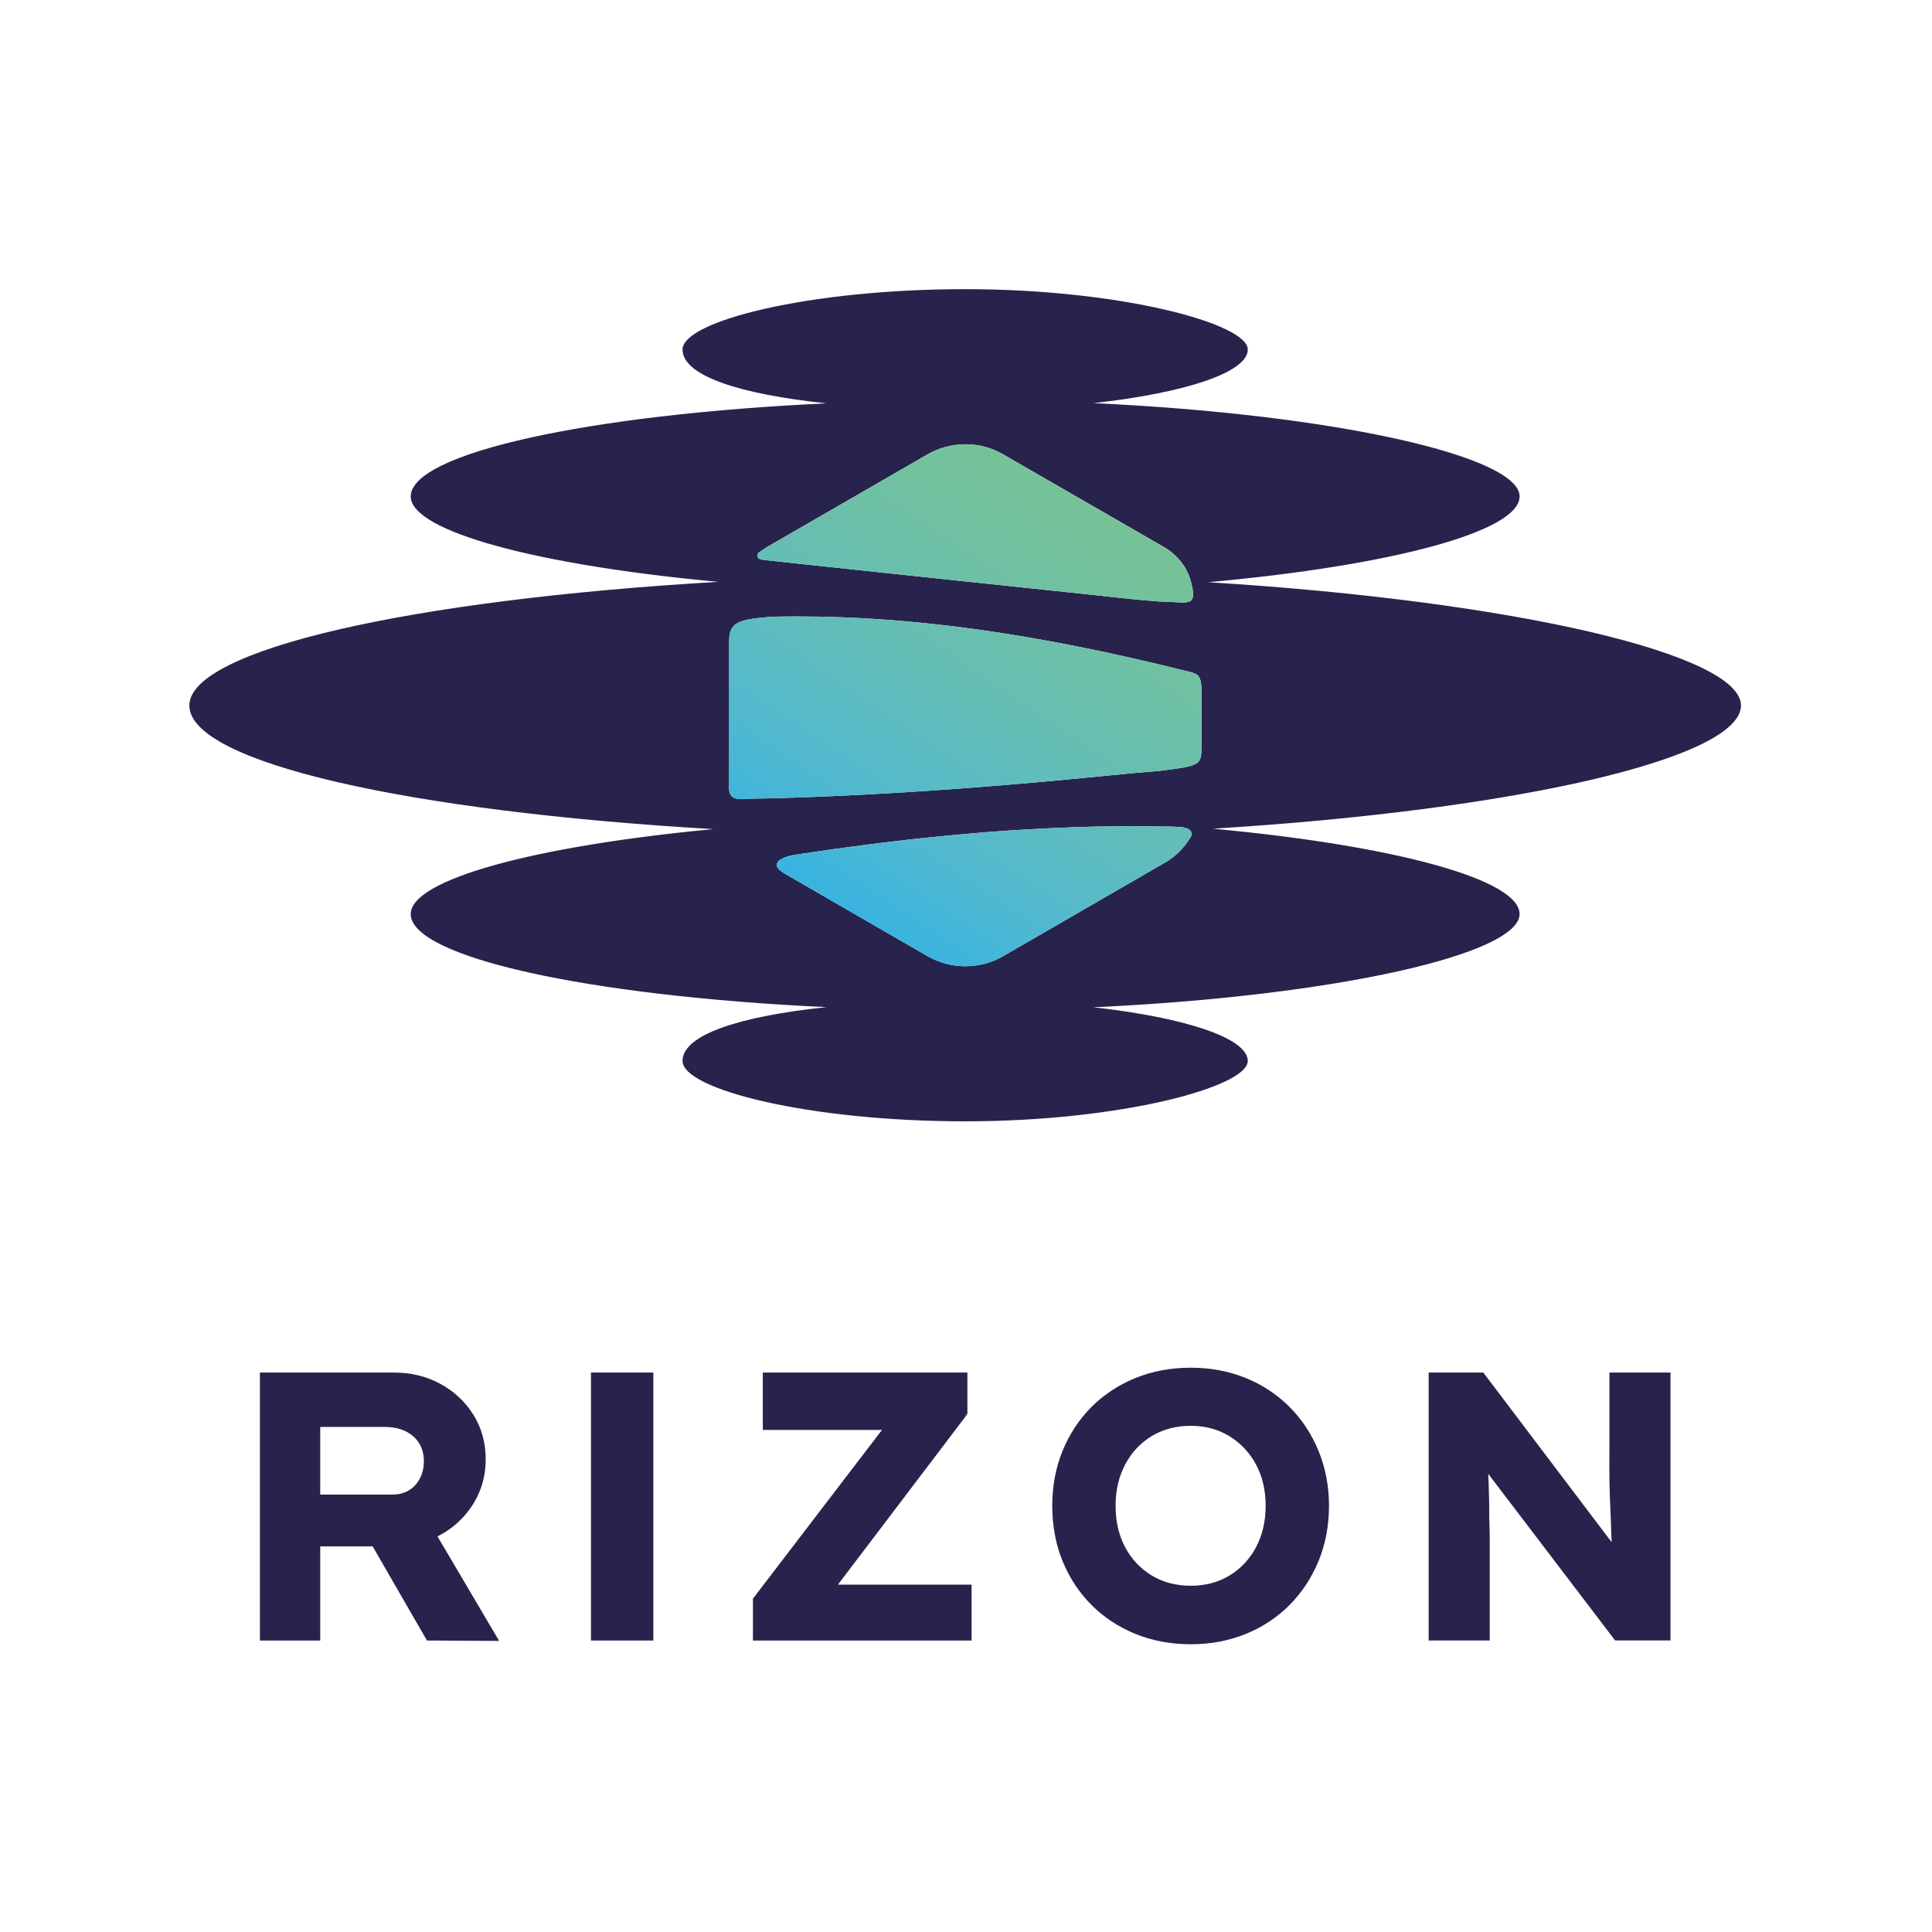
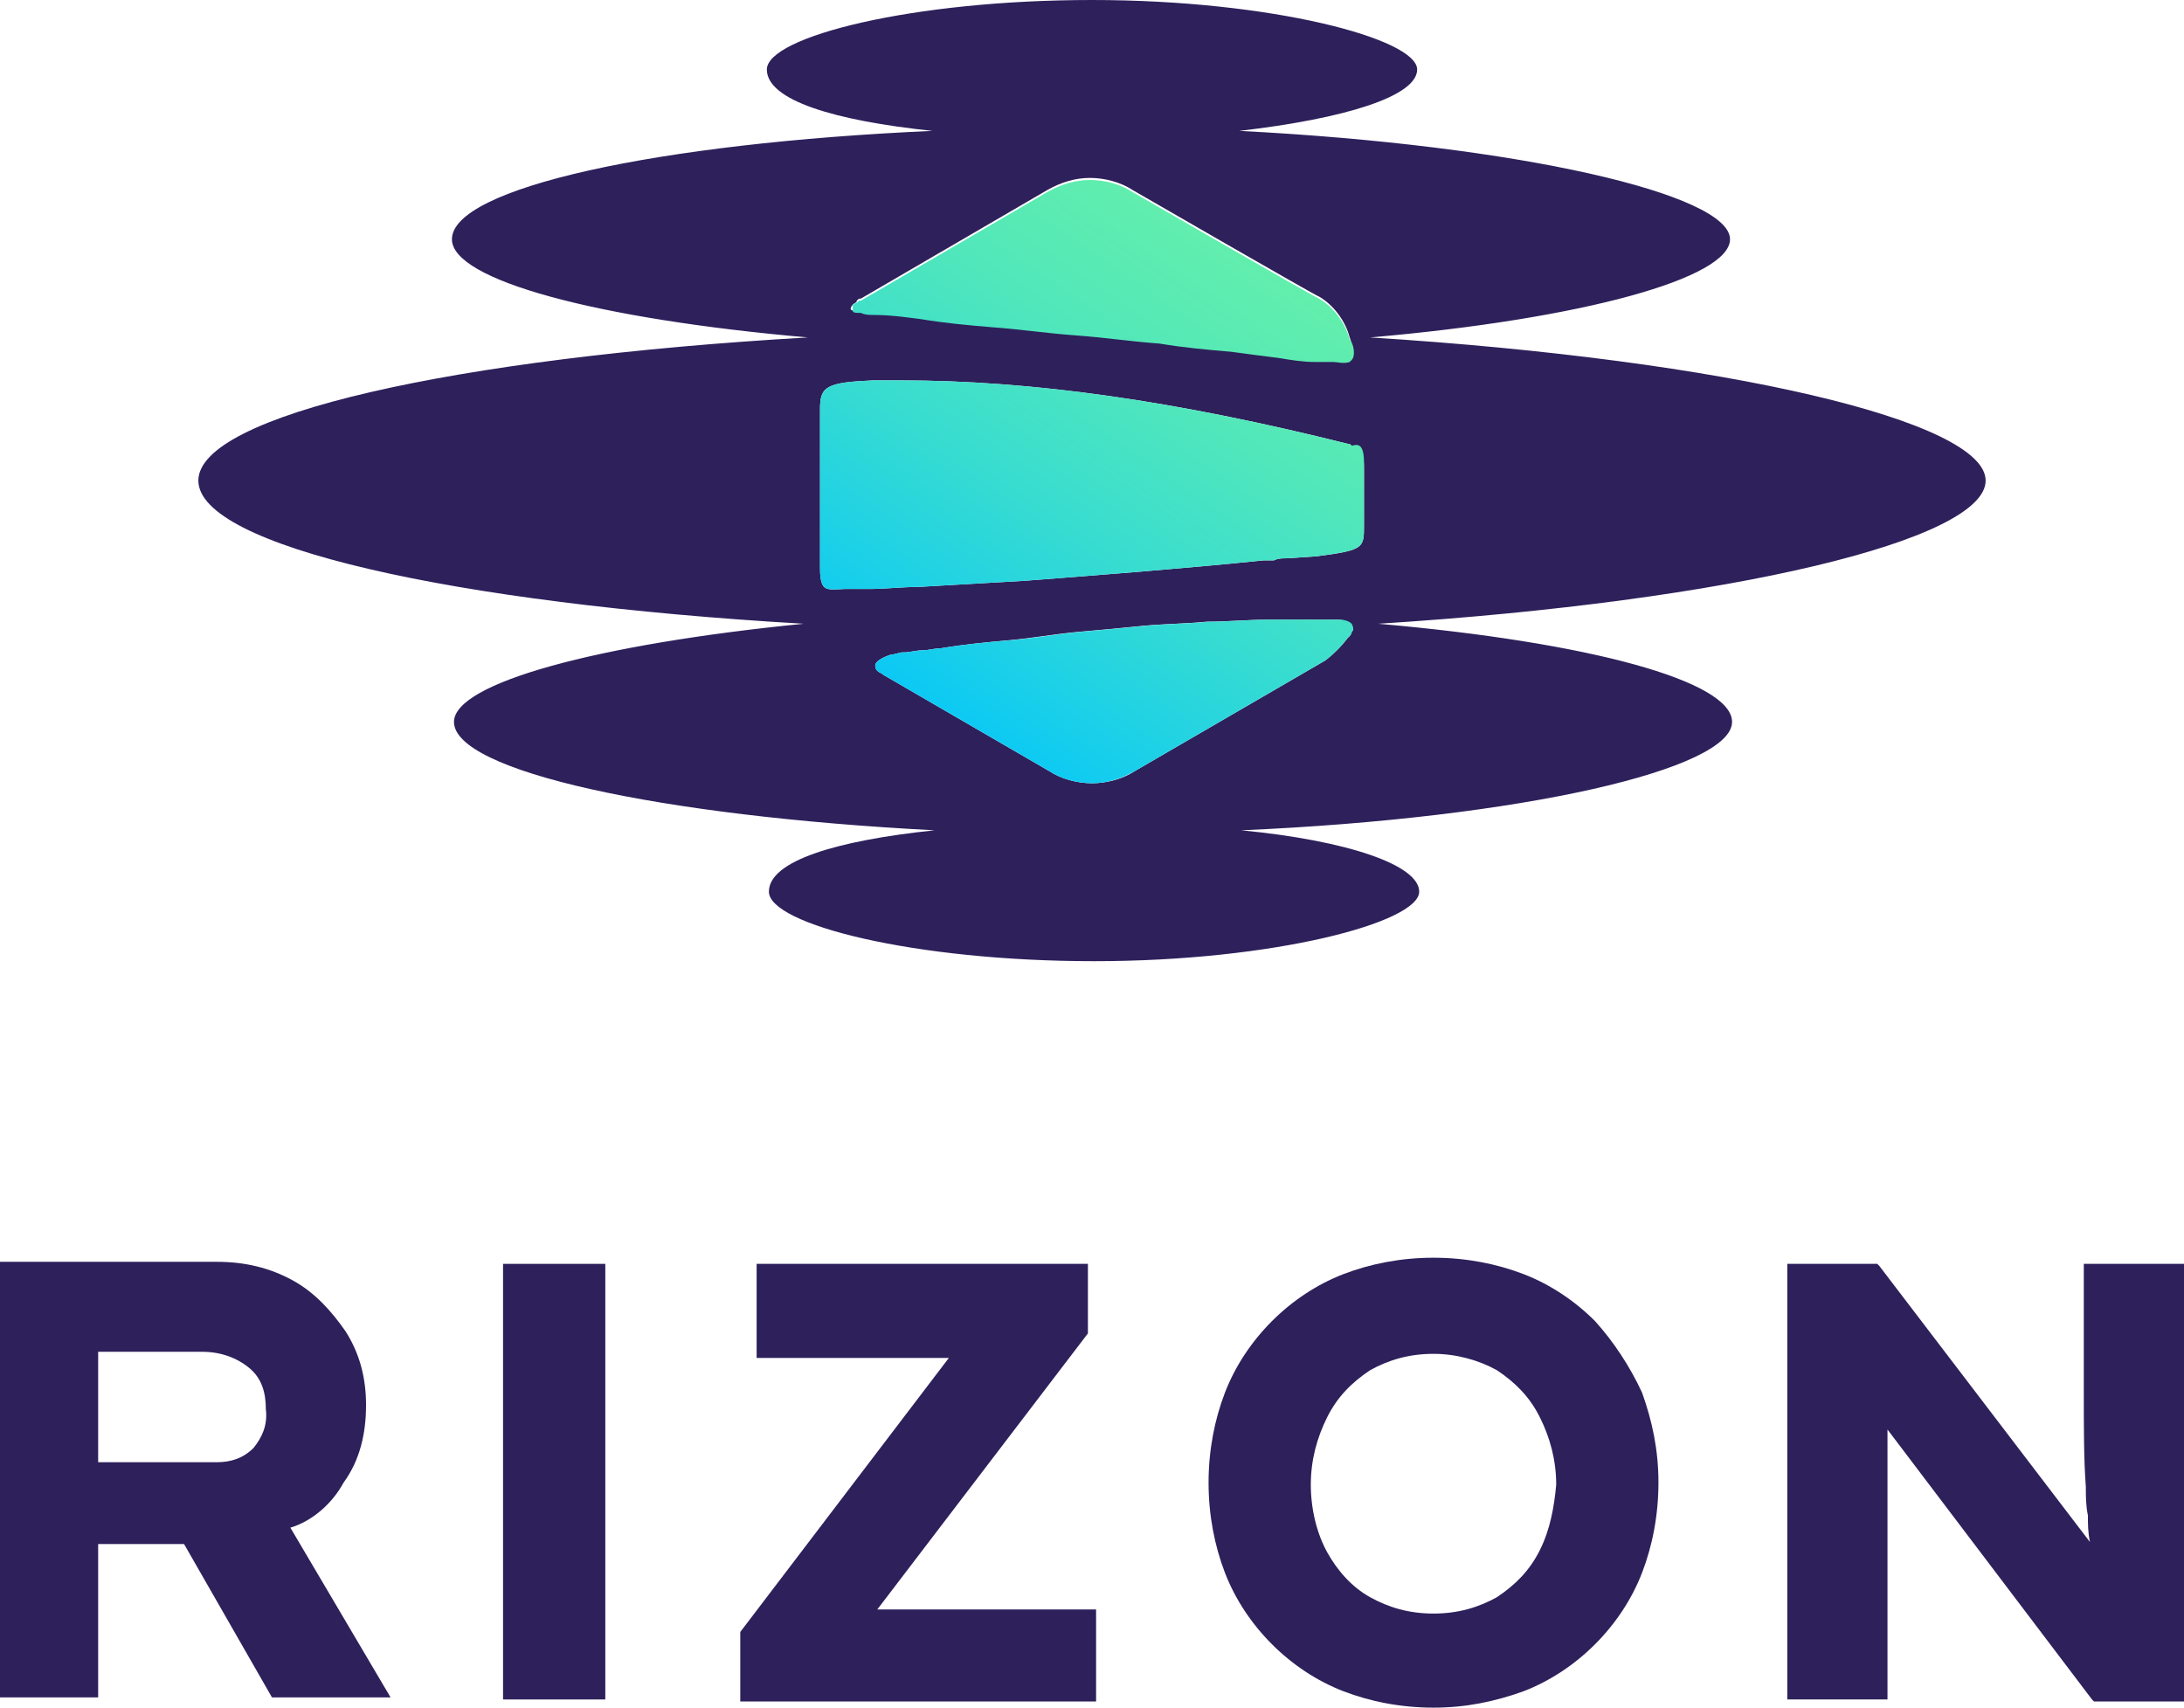
- <svg xmlns="http://www.w3.org/2000/svg" version="1.1" id="레이어_1" x="0px" y="0px" viewBox="0 0 820.08 820.08" style="enable-background:new 0 0 820.08 820.08;" xml:space="preserve">
+ <svg xmlns="http://www.w3.org/2000/svg" version="1.1" id="레이어_1" x="0px" y="0px" viewBox="0 0 106.8 83.5" style="enable-background:new 0 0 106.8 83.5;" xml:space="preserve">
  <style type="text/css">
- 	.st0{fill:#27234C;}
+ 	.st0{fill:#2E205B;}
	.st1{fill:url(#SVGID_1_);}
- 	.st2{fill:url(#SVGID_00000128456636637689475040000001971751439343681415_);}
- 	.st3{fill:url(#SVGID_00000138553207624277357610000013875333807236854421_);}
+ 	.st2{fill:url(#SVGID_2_);}
+ 	.st3{fill:url(#SVGID_3_);}
</style>
  <g>
    <g>
-       <path class="st0" d="M200.08,639.59c4.03-5.93,6.08-12.72,6.08-20.17c0-7.01-1.76-13.38-5.24-18.93    c-3.47-5.53-8.19-9.94-14.05-13.11c-5.85-3.17-12.42-4.77-19.54-4.77h-57v113.75h25.6V656.4h22.26l23.04,39.95l30.65,0.18    l-26.17-44.36C191.57,649.23,196.4,645,200.08,639.59z M176.23,630.43c-2.41,2.64-5.67,3.98-9.7,3.98h-30.6v-28.71h27.37    c5.05,0,9.14,1.35,12.16,4.02c2.96,2.62,4.46,6.15,4.46,10.49C179.92,624.3,178.68,627.74,176.23,630.43z" />
-       <rect x="250.85" y="582.6" class="st0" width="26.48" height="113.75" />
-       <polygon class="st0" points="410.31,600.64 409.44,599.98 409.44,599.98 410.41,600.51 410.63,600.22 410.63,582.6 323.79,582.6     323.79,606.96 374.38,606.96 319.83,678.28 319.6,678.58 319.6,696.36 412.41,696.36 412.41,672.63 355.68,672.63   " />
-       <path class="st0" d="M547.46,597.29c-5.24-5.29-11.52-9.45-18.66-12.36c-7.14-2.91-14.99-4.38-23.33-4.38    c-8.45,0-16.35,1.47-23.49,4.38c-7.15,2.91-13.43,7.04-18.66,12.27c-5.23,5.24-9.36,11.5-12.28,18.61    c-2.91,7.11-4.39,14.97-4.39,23.35c0,8.49,1.48,16.4,4.39,23.51c2.92,7.12,7.05,13.38,12.28,18.61    c5.22,5.23,11.5,9.36,18.66,12.28c7.14,2.91,15.05,4.38,23.49,4.38c8.33,0,16.18-1.47,23.33-4.38    c7.15-2.91,13.43-7.07,18.66-12.36c5.23-5.28,9.35-11.57,12.27-18.68c2.91-7.11,4.39-14.97,4.39-23.35    c0-8.28-1.48-16.08-4.39-23.19C556.82,608.86,552.69,602.58,547.46,597.29z M533.15,656.74c-2.7,5.09-6.49,9.13-11.26,12.02    c-4.77,2.89-10.29,4.35-16.42,4.35c-6.23,0-11.81-1.46-16.58-4.35c-4.78-2.89-8.57-6.91-11.27-11.95    c-2.71-5.05-4.08-10.99-4.08-17.65c0-6.55,1.37-12.46,4.09-17.57c2.69-5.09,6.48-9.13,11.26-12.02    c4.77-2.89,10.35-4.35,16.58-4.35c6.11,0,11.63,1.49,16.41,4.42c4.78,2.94,8.57,6.99,11.28,12.03c2.71,5.07,4.08,10.95,4.08,17.49    C537.24,645.7,535.86,651.62,533.15,656.74z" />
-       <path class="st0" d="M683.15,615.29c-0.11,9.48,0.03,17.94,0.41,25.13c0.14,2.67,0.21,5.03,0.28,7.35    c0.07,2.28,0.14,4.49,0.27,6.87l-54.17-71.61l-0.33-0.43h-23.18v113.75h25.92v-42.35c0-2.78-0.06-5.59-0.16-8.36    c-0.05-1.22-0.05-2.45-0.05-3.88c0-1.72,0-3.7-0.09-6.25l-0.08-2.81c-0.05-1.95-0.1-4.1-0.25-7.09l53.52,70.29l0.33,0.43h23.5    V582.6h-25.92V615.29z" />
+       <g>
+         <g>
+           <path class="st0" d="M97.1,23.5c0-2.9-12.6-5.9-30.1-7c10.4-0.9,17.6-2.9,17.6-4.8c0-2.2-10.3-4.6-24-5.3c5.2-0.6,8.7-1.7,8.7-3      c0-1.5-7.1-3.4-15.9-3.4c-8.8,0-15.9,1.8-15.9,3.4c0,1.5,3.3,2.5,8.1,3c-13.5,0.6-23.5,2.8-23.5,5.3c0,2,7.1,3.9,17.4,4.8      c-17.3,1-29.8,3.8-29.8,7c0,3.2,12.4,6,29.6,7c-10.1,1-17.1,2.9-17.1,4.8c0,2.4,10,4.6,23.5,5.3c-4.8,0.5-8.1,1.5-8.1,3      c0,1.6,7.1,3.4,15.9,3.4c8.8,0,15.9-1.9,15.9-3.4c0-1.3-3.5-2.5-8.7-3c13.8-0.6,24-3,24-5.3c0-2-7-3.9-17.3-4.8      C84.7,29.4,97.1,26.4,97.1,23.5z M41.7,14.9L41.7,14.9c0.1-0.1,0.2-0.1,0.2-0.2c0.1-0.1,0.1-0.1,0.2-0.1l9.1-5.3      c0.7-0.4,1.4-0.6,2.1-0.6c0.7,0,1.5,0.2,2.1,0.6c0,0,9,5.2,9.1,5.2c0.7,0.4,1.3,1.2,1.5,2c0.1,0.2,0.2,0.8,0,1      c0,0-0.1,0.1-0.1,0.1c-0.3,0.1-0.6,0-0.8,0c-0.3,0-0.6,0-0.9,0c-0.6,0-1.2-0.1-1.8-0.2c-0.8-0.1-1.6-0.2-2.3-0.3      c-1.2-0.1-2.3-0.2-3.5-0.4c-1.4-0.1-2.7-0.3-4.1-0.4c-1.4-0.1-2.7-0.3-4.1-0.4c-1.2-0.1-2.3-0.2-3.5-0.4      c-0.8-0.1-1.5-0.2-2.3-0.2c-0.2,0-0.4,0-0.6-0.1c0,0-0.1,0-0.1,0c-0.1,0-0.3,0-0.3-0.1C41.6,15.1,41.6,15,41.7,14.9z M66.1,30.9      L66.1,30.9c0,0.1-0.1,0.2-0.1,0.2l-0.1,0.1c-0.3,0.4-0.7,0.8-1.1,1.1l-9.3,5.4c-0.6,0.4-1.4,0.6-2.1,0.6c-0.7,0-1.5-0.2-2.1-0.6      L43.2,33c-0.1-0.1-0.2-0.1-0.3-0.2l0,0c-0.1-0.1-0.1-0.2-0.1-0.3c0.1-0.3,0.8-0.5,0.8-0.5c0.2,0,0.4-0.1,0.5-0.1l0.1,0      c0.3,0,0.6-0.1,0.9-0.1c0.3,0,0.6-0.1,0.9-0.1c1.2-0.2,2.3-0.3,3.4-0.4c1.1-0.1,2.2-0.3,3.3-0.4c1.2-0.1,2.2-0.2,3.2-0.3      c1.1-0.1,2.1-0.1,3.1-0.2c1,0,2-0.1,3-0.1c0.1,0,0.2,0,0.3,0h0.3c0.7,0,1.5,0,2.3,0c0.1,0,0.2,0,0.3,0l0.2,0      c0.3,0,0.5,0.1,0.6,0.2C66.2,30.7,66.2,30.8,66.1,30.9z M66.7,25.7c0,1.1,0,1.2-2.3,1.5l-1.5,0.1c-0.2,0-0.4,0-0.6,0.1l-0.5,0      c-3.9,0.4-7.8,0.7-11.7,1c-1.7,0.1-3.4,0.2-5.2,0.3c-0.8,0-1.6,0.1-2.4,0.1c-0.4,0-0.8,0-1.2,0c-0.3,0-0.8,0.1-1-0.1      c-0.2-0.2-0.2-0.7-0.2-1v-7.7c0-1.1,0.3-1.3,2.6-1.4c0.4,0,0.8,0,1.3,0c6.5,0,13.5,1,21.9,3.1c0,0,0,0,0,0c0,0,0,0,0,0      c0.1,0,0.1,0,0.2,0.1l0,0c0.3,0.1,0.6,0.1,0.6,1.1V25.7z" />
+         </g>
+         <g>
+           <linearGradient id="SVGID_1_" gradientUnits="userSpaceOnUse" x1="70.161" y1="8.559" x2="48.968" y2="39.671">
+             <stop offset="4.034390e-02" style="stop-color:#6AF2A6" />
+             <stop offset="0.197" style="stop-color:#64EFAB" />
+             <stop offset="0.408" style="stop-color:#53E8B9" />
+             <stop offset="0.649" style="stop-color:#37DCD1" />
+             <stop offset="0.912" style="stop-color:#10CBF1" />
+             <stop offset="1" style="stop-color:#01C5FD" />
+           </linearGradient>
+           <path class="st1" d="M66.1,30.9L66.1,30.9c0,0.1-0.1,0.2-0.1,0.2l-0.1,0.1c-0.3,0.4-0.7,0.8-1.1,1.1l-9.3,5.4      c-0.7,0.4-1.4,0.6-2.1,0.6c-0.7,0-1.5-0.2-2.1-0.6L43.2,33c-0.1-0.1-0.2-0.1-0.3-0.2l0,0c-0.1-0.1-0.1-0.2-0.1-0.3      c0.1-0.3,0.8-0.5,0.8-0.5c0.2,0,0.4-0.1,0.5-0.1l0.1,0c0.3,0,0.6-0.1,0.9-0.1c0.3,0,0.6-0.1,0.9-0.1c1.2-0.2,2.3-0.3,3.5-0.4      c1.1-0.1,2.2-0.3,3.3-0.4c1.2-0.1,2.2-0.2,3.2-0.3c1.1-0.1,2.1-0.1,3.1-0.2c1,0,2-0.1,3-0.1c0.1,0,0.2,0,0.3,0h0.3      c0.7,0,1.5,0,2.3,0c0.1,0,0.2,0,0.3,0l0.2,0c0.3,0,0.5,0.1,0.6,0.2C66.2,30.7,66.2,30.8,66.1,30.9z" />
+           <linearGradient id="SVGID_2_" gradientUnits="userSpaceOnUse" x1="65.365" y1="5.292" x2="44.173" y2="36.404">
+             <stop offset="4.034390e-02" style="stop-color:#6AF2A6" />
+             <stop offset="0.197" style="stop-color:#64EFAB" />
+             <stop offset="0.408" style="stop-color:#53E8B9" />
+             <stop offset="0.649" style="stop-color:#37DCD1" />
+             <stop offset="0.912" style="stop-color:#10CBF1" />
+             <stop offset="1" style="stop-color:#01C5FD" />
+           </linearGradient>
+           <path class="st2" d="M66.7,22.6v3.1c0,1.1,0,1.2-2.3,1.5l-1.5,0.1c-0.2,0-0.4,0-0.6,0.1l-0.5,0c-3.9,0.4-7.8,0.7-11.7,1      c-1.7,0.1-3.5,0.2-5.2,0.3c-0.8,0-1.6,0.1-2.4,0.1c-0.4,0-0.8,0-1.2,0c-0.3,0-0.8,0.1-1-0.1c-0.2-0.2-0.2-0.7-0.2-1v-7.7      c0-1.1,0.3-1.3,2.6-1.4c0.4,0,0.8,0,1.3,0c6.5,0,13.5,1,21.9,3.1c0,0,0,0,0,0c0,0,0,0,0,0c0.1,0,0.1,0,0.2,0.1l0,0      C66.4,21.7,66.7,21.7,66.7,22.6z" />
+           <linearGradient id="SVGID_3_" gradientUnits="userSpaceOnUse" x1="62.629" y1="3.429" x2="41.437" y2="34.541">
+             <stop offset="4.034390e-02" style="stop-color:#6AF2A6" />
+             <stop offset="0.197" style="stop-color:#64EFAB" />
+             <stop offset="0.408" style="stop-color:#53E8B9" />
+             <stop offset="0.649" style="stop-color:#37DCD1" />
+             <stop offset="0.912" style="stop-color:#10CBF1" />
+             <stop offset="1" style="stop-color:#01C5FD" />
+           </linearGradient>
+           <path class="st3" d="M66.1,17.6c0,0-0.1,0.1-0.1,0.1c-0.3,0.1-0.6,0-0.8,0c-0.3,0-0.6,0-0.9,0c-0.6,0-1.2-0.1-1.8-0.2      c-0.8-0.1-1.6-0.2-2.3-0.3c-1.2-0.1-2.3-0.2-3.5-0.4c-1.4-0.1-2.7-0.3-4.1-0.4c-1.4-0.1-2.7-0.3-4.1-0.4      c-1.2-0.1-2.3-0.2-3.5-0.4c-0.8-0.1-1.5-0.2-2.3-0.2c-0.2,0-0.4,0-0.6-0.1c0,0-0.1,0-0.1,0c-0.1,0-0.3,0-0.3-0.1      c0,0,0-0.1,0-0.3l0,0c0.1,0,0.1-0.1,0.2-0.1c0.1-0.1,0.1-0.1,0.2-0.1l9.1-5.3c0.7-0.4,1.4-0.6,2.1-0.6c0.7,0,1.5,0.2,2.1,0.6      c0,0,9,5.2,9.1,5.2c0.7,0.4,1.3,1.2,1.5,2C66.2,16.8,66.3,17.4,66.1,17.6z" />
+         </g>
+       </g>
    </g>
-     <path class="st0" d="M739,299.46c0-21.55-94.84-44.22-226.2-52.33c78.28-7.06,132.23-21.58,132.23-36.4   c0-16.85-77.18-34.79-180.88-39.61c38.86-4.31,65.5-13.05,65.5-22.75c0-10.96-53.71-25.63-119.96-25.63s-119.96,13.53-119.96,25.63   c0,11.23,24.64,19.01,61.1,22.84c-101.49,4.73-176.48,21.25-176.48,39.52c0,14.7,53.2,29.13,130.58,36.25   c-130.52,7.6-224.56,28.89-224.56,52.48c0,24.19,93.04,44.96,222.46,52.48c-76.25,7.18-128.49,21.46-128.49,36.04   c0,18.26,74.99,34.79,176.48,39.52c-36.46,3.83-61.1,11.62-61.1,22.84c0,12.09,53.71,25.63,119.96,25.63s119.96-14.67,119.96-25.63   c0-9.7-26.64-18.44-65.5-22.78c103.7-4.82,180.88-22.72,180.88-39.58c0-14.7-53.02-29.07-130.19-36.22   C645.15,343.74,739,321.65,739,299.46z M321.9,234.71l0.33-0.27c0.48-0.33,0.9-0.66,1.47-1.02c0.54-0.39,1.11-0.72,1.68-1.11   l68.47-39.52c4.91-2.78,10.36-4.22,15.96-4.22c5.57,0,11.08,1.44,15.87,4.22c0,0,67.45,38.89,68.47,39.46   c5.63,3.26,10.12,8.86,11.56,15.39c0.39,1.77,1.47,5.66-0.09,7.24c-0.27,0.27-0.6,0.48-1.05,0.57c-1.92,0.54-4.34,0.18-6.29,0.12   c-2.28-0.06-4.49-0.18-6.74-0.3c-4.4-0.3-8.86-0.72-13.26-1.2c-5.87-0.63-11.71-1.23-17.51-1.89c-8.83-0.9-17.6-1.86-26.4-2.78   c-10.3-1.11-20.54-2.19-30.77-3.26c-10.24-1.11-20.45-2.19-30.72-3.26c-8.74-0.96-17.45-1.86-26.16-2.78   c-5.75-0.63-11.47-1.2-17.21-1.86c-1.44-0.15-2.87-0.3-4.34-0.45c-0.33-0.06-0.66-0.12-0.99-0.12c-1.05-0.18-2.07-0.3-2.51-1.05   C321.45,236.3,321.3,235.61,321.9,234.71z M505.62,354.97l-0.06,0.09c-0.3,0.54-0.63,1.05-0.96,1.53l-0.6,0.87   c-2.22,3.14-4.97,5.81-8.23,7.96l-70.11,40.53c-4.88,2.78-10.36,4.19-15.87,4.19c-5.51,0-10.96-1.41-15.93-4.19l-61.07-35.3   c-0.78-0.54-1.44-0.99-1.95-1.44l-0.15-0.06c-0.81-0.9-1.11-1.74-0.87-2.6c0.78-2.37,5.96-3.41,6.2-3.44   c1.41-0.24,2.75-0.45,4.1-0.69l0.9-0.12c2.25-0.3,4.43-0.66,6.68-0.99c2.22-0.33,4.43-0.63,6.71-0.96   c8.8-1.23,17.27-2.34,25.96-3.32c8.17-1.02,16.61-1.89,25.12-2.66c8.95-0.84,16.91-1.47,24.22-1.95   c7.96-0.48,15.84-0.93,23.47-1.17c7.63-0.36,15.24-0.48,22.69-0.51c0.72,0,1.5-0.03,2.22-0.03h2.22c5.6,0,11.53,0.06,17.54,0.18   c0.72,0.06,1.47,0.09,2.19,0.12l1.23,0.06c2.25,0.21,3.65,0.87,4.25,1.83C505.89,353.5,505.89,354.16,505.62,354.97z M509.99,316.2   c0,8.59,0.09,8.77-17.6,10.99l-11.53,0.99c-1.5,0.15-3.11,0.27-4.73,0.51l-3.65,0.3c-29.31,2.96-58.68,5.48-88.07,7.3   c-12.99,0.81-25.96,1.47-39.01,1.98c-6.08,0.21-12.12,0.45-18.2,0.6c-2.93,0.03-5.84,0.09-8.74,0.15c-2.34,0.06-5.9,0.81-7.75-0.93   c-1.77-1.65-1.2-4.91-1.2-7.15v-58.29c0-8.08,2.54-9.85,19.34-10.9c2.78-0.03,5.75-0.09,9.64-0.09c49.16,0,101.49,7.3,164.65,23.08   c0.09,0,0.18,0,0.24,0.03c0.03,0,0.09,0.03,0.12,0.03c0.51,0.15,1.05,0.27,1.59,0.39l0.12,0.03c2.25,0.87,4.79,0.42,4.79,7.9V316.2   z" />
    <g>
-       <linearGradient id="SVGID_1_" gradientUnits="userSpaceOnUse" x1="535.99" y1="187.14" x2="376.548" y2="421.216">
-         <stop offset="0.04" style="stop-color:#7AC38E" />
-         <stop offset="0.172" style="stop-color:#78C393" />
-         <stop offset="0.349" style="stop-color:#71C1A0" />
-         <stop offset="0.551" style="stop-color:#65BEB4" />
-         <stop offset="0.773" style="stop-color:#52B9CE" />
-         <stop offset="1" style="stop-color:#2EB2E8" />
-       </linearGradient>
-       <path class="st1" d="M505.61,354.96l-0.06,0.09c-0.3,0.55-0.64,1.06-0.94,1.55l-0.61,0.85c-2.22,3.16-4.98,5.8-8.24,7.96    l-70.11,40.54c-4.89,2.8-10.36,4.19-15.86,4.19c-5.5,0-10.97-1.4-15.92-4.19l-61.08-35.28c-0.76-0.55-1.43-1-1.94-1.46l-0.15-0.06    c-0.79-0.88-1.09-1.73-0.85-2.58c0.76-2.37,5.96-3.43,6.2-3.46c1.4-0.24,2.73-0.43,4.1-0.67l0.88-0.12c2.25-0.3,4.44-0.67,6.69-1    c2.22-0.33,4.44-0.61,6.69-0.94c8.81-1.25,17.29-2.34,25.98-3.34c8.14-1,16.59-1.88,25.1-2.64c8.97-0.85,16.93-1.49,24.22-1.94    c7.96-0.49,15.83-0.94,23.46-1.19c7.63-0.36,15.26-0.49,22.7-0.52c0.73,0,1.49-0.03,2.22-0.03h2.22c5.59,0,11.52,0.06,17.54,0.18    c0.73,0.06,1.46,0.09,2.19,0.12l1.22,0.06c2.25,0.21,3.65,0.88,4.25,1.82C505.89,353.5,505.89,354.17,505.61,354.96z" />
-       <linearGradient id="SVGID_00000170969193909638162830000009931361095221204612_" gradientUnits="userSpaceOnUse" x1="499.91" y1="162.564" x2="340.466" y2="396.64">
-         <stop offset="0.04" style="stop-color:#7AC38E" />
-         <stop offset="0.172" style="stop-color:#78C393" />
-         <stop offset="0.349" style="stop-color:#71C1A0" />
-         <stop offset="0.551" style="stop-color:#65BEB4" />
-         <stop offset="0.773" style="stop-color:#52B9CE" />
-         <stop offset="1" style="stop-color:#2EB2E8" />
-       </linearGradient>
-       <path style="fill:url(#SVGID_00000170969193909638162830000009931361095221204612_);" d="M509.99,293.11v23.1    c0,8.57,0.09,8.75-17.6,10.97l-11.55,1c-1.49,0.15-3.1,0.27-4.71,0.49l-3.65,0.3c-29.33,2.98-58.68,5.5-88.07,7.32    c-13.01,0.79-25.98,1.46-39.02,1.98c-6.08,0.21-12.13,0.43-18.2,0.58c-2.92,0.03-5.83,0.09-8.75,0.15    c-2.31,0.06-5.9,0.82-7.75-0.91c-1.76-1.64-1.19-4.92-1.19-7.17v-58.29c0-8.08,2.55-9.85,19.33-10.88    c2.8-0.03,5.74-0.09,9.63-0.09c49.17,0,101.5,7.29,164.66,23.07c0.09,0,0.18,0,0.24,0.03c0.03,0,0.09,0.03,0.12,0.03    c0.52,0.15,1.06,0.27,1.58,0.4l0.12,0.03C507.44,286.09,509.99,285.64,509.99,293.11z" />
-       <linearGradient id="SVGID_00000116920697093636720150000012300806585110032020_" gradientUnits="userSpaceOnUse" x1="479.324" y1="148.542" x2="319.881" y2="382.618">
-         <stop offset="0.04" style="stop-color:#7AC38E" />
-         <stop offset="0.172" style="stop-color:#78C393" />
-         <stop offset="0.349" style="stop-color:#71C1A0" />
-         <stop offset="0.551" style="stop-color:#65BEB4" />
-         <stop offset="0.773" style="stop-color:#52B9CE" />
-         <stop offset="1" style="stop-color:#2EB2E8" />
-       </linearGradient>
-       <path style="fill:url(#SVGID_00000116920697093636720150000012300806585110032020_);" d="M505.58,254.88    c-0.27,0.27-0.61,0.49-1.03,0.58c-1.91,0.55-4.35,0.18-6.29,0.12c-2.28-0.06-4.5-0.18-6.75-0.3c-4.41-0.3-8.84-0.73-13.25-1.19    c-5.87-0.64-11.7-1.25-17.54-1.88c-8.81-0.91-17.6-1.85-26.38-2.8c-10.3-1.09-20.54-2.19-30.79-3.25    c-10.24-1.12-20.45-2.19-30.72-3.28c-8.72-0.94-17.44-1.85-26.17-2.77c-5.74-0.64-11.46-1.22-17.2-1.85    c-1.43-0.15-2.89-0.3-4.35-0.46c-0.33-0.06-0.67-0.12-0.97-0.12c-1.06-0.18-2.07-0.3-2.52-1.06c-0.18-0.3-0.33-1,0.27-1.91    l0.33-0.27c0.46-0.3,0.88-0.64,1.46-1c0.55-0.39,1.09-0.73,1.67-1.09l68.47-39.54c4.89-2.77,10.36-4.22,15.95-4.22    c5.56,0,11.06,1.46,15.86,4.22c0,0,67.44,38.9,68.47,39.48c5.62,3.25,10.12,8.84,11.55,15.38    C506.07,249.41,507.13,253.3,505.58,254.88z" />
+       <path class="st0" d="M16.8,72.5c0.8-1.1,1.1-2.4,1.1-3.8c0-1.3-0.3-2.5-1-3.6c-0.7-1-1.5-1.9-2.6-2.5c-1.1-0.6-2.3-0.9-3.7-0.9H0    v21.3h4.8v-7.5H9l4.3,7.5l5.8,0l-4.9-8.3C15.2,74.4,16.2,73.6,16.8,72.5z M12.4,70.8c-0.5,0.5-1.1,0.7-1.8,0.7H4.8v-5.4h5.1    c0.9,0,1.7,0.3,2.3,0.8c0.6,0.5,0.8,1.2,0.8,2C13.1,69.7,12.8,70.3,12.4,70.8z" />
+       <rect x="24.6" y="61.8" class="st0" width="5" height="21.3" />
+       <polygon class="st0" points="53.2,65.2 53,65.1 53,65.1 53.2,65.2 53.2,65.2 53.2,61.8 37,61.8 37,66.4 46.4,66.4 36.2,79.8     36.2,79.9 36.2,83.2 53.6,83.2 53.6,78.7 42.9,78.7   " />
+       <path class="st0" d="M78,64.6c-1-1-2.2-1.8-3.5-2.3c-1.3-0.5-2.8-0.8-4.4-0.8c-1.6,0-3.1,0.3-4.4,0.8c-1.3,0.5-2.5,1.3-3.5,2.3    c-1,1-1.8,2.2-2.3,3.5c-0.5,1.3-0.8,2.8-0.8,4.4c0,1.6,0.3,3.1,0.8,4.4c0.5,1.3,1.3,2.5,2.3,3.5c1,1,2.2,1.8,3.5,2.3    c1.3,0.5,2.8,0.8,4.4,0.8c1.6,0,3-0.3,4.4-0.8c1.3-0.5,2.5-1.3,3.5-2.3c1-1,1.8-2.2,2.3-3.5c0.5-1.3,0.8-2.8,0.8-4.4    c0-1.6-0.3-3-0.8-4.4C79.7,66.8,78.9,65.6,78,64.6z M75.3,75.8c-0.5,1-1.2,1.7-2.1,2.3c-0.9,0.5-1.9,0.8-3.1,0.8    c-1.2,0-2.2-0.3-3.1-0.8c-0.9-0.5-1.6-1.3-2.1-2.2c-0.5-0.9-0.8-2.1-0.8-3.3c0-1.2,0.3-2.3,0.8-3.3c0.5-1,1.2-1.7,2.1-2.3    c0.9-0.5,1.9-0.8,3.1-0.8c1.1,0,2.2,0.3,3.1,0.8c0.9,0.6,1.6,1.3,2.1,2.3c0.5,1,0.8,2.1,0.8,3.3C76,73.7,75.8,74.8,75.3,75.8z" />
+       <path class="st0" d="M101.9,68c0,1.8,0,3.4,0.1,4.7c0,0.5,0,0.9,0.1,1.4c0,0.4,0,0.8,0.1,1.3L91.9,61.9l-0.1-0.1h-4.4v21.3h4.9    v-7.9c0-0.5,0-1,0-1.6c0-0.2,0-0.5,0-0.7c0-0.3,0-0.7,0-1.2l0-0.5c0-0.4,0-0.8,0-1.3l10,13.2l0.1,0.1h4.4V61.8h-4.9V68z" />
    </g>
  </g>
</svg>
